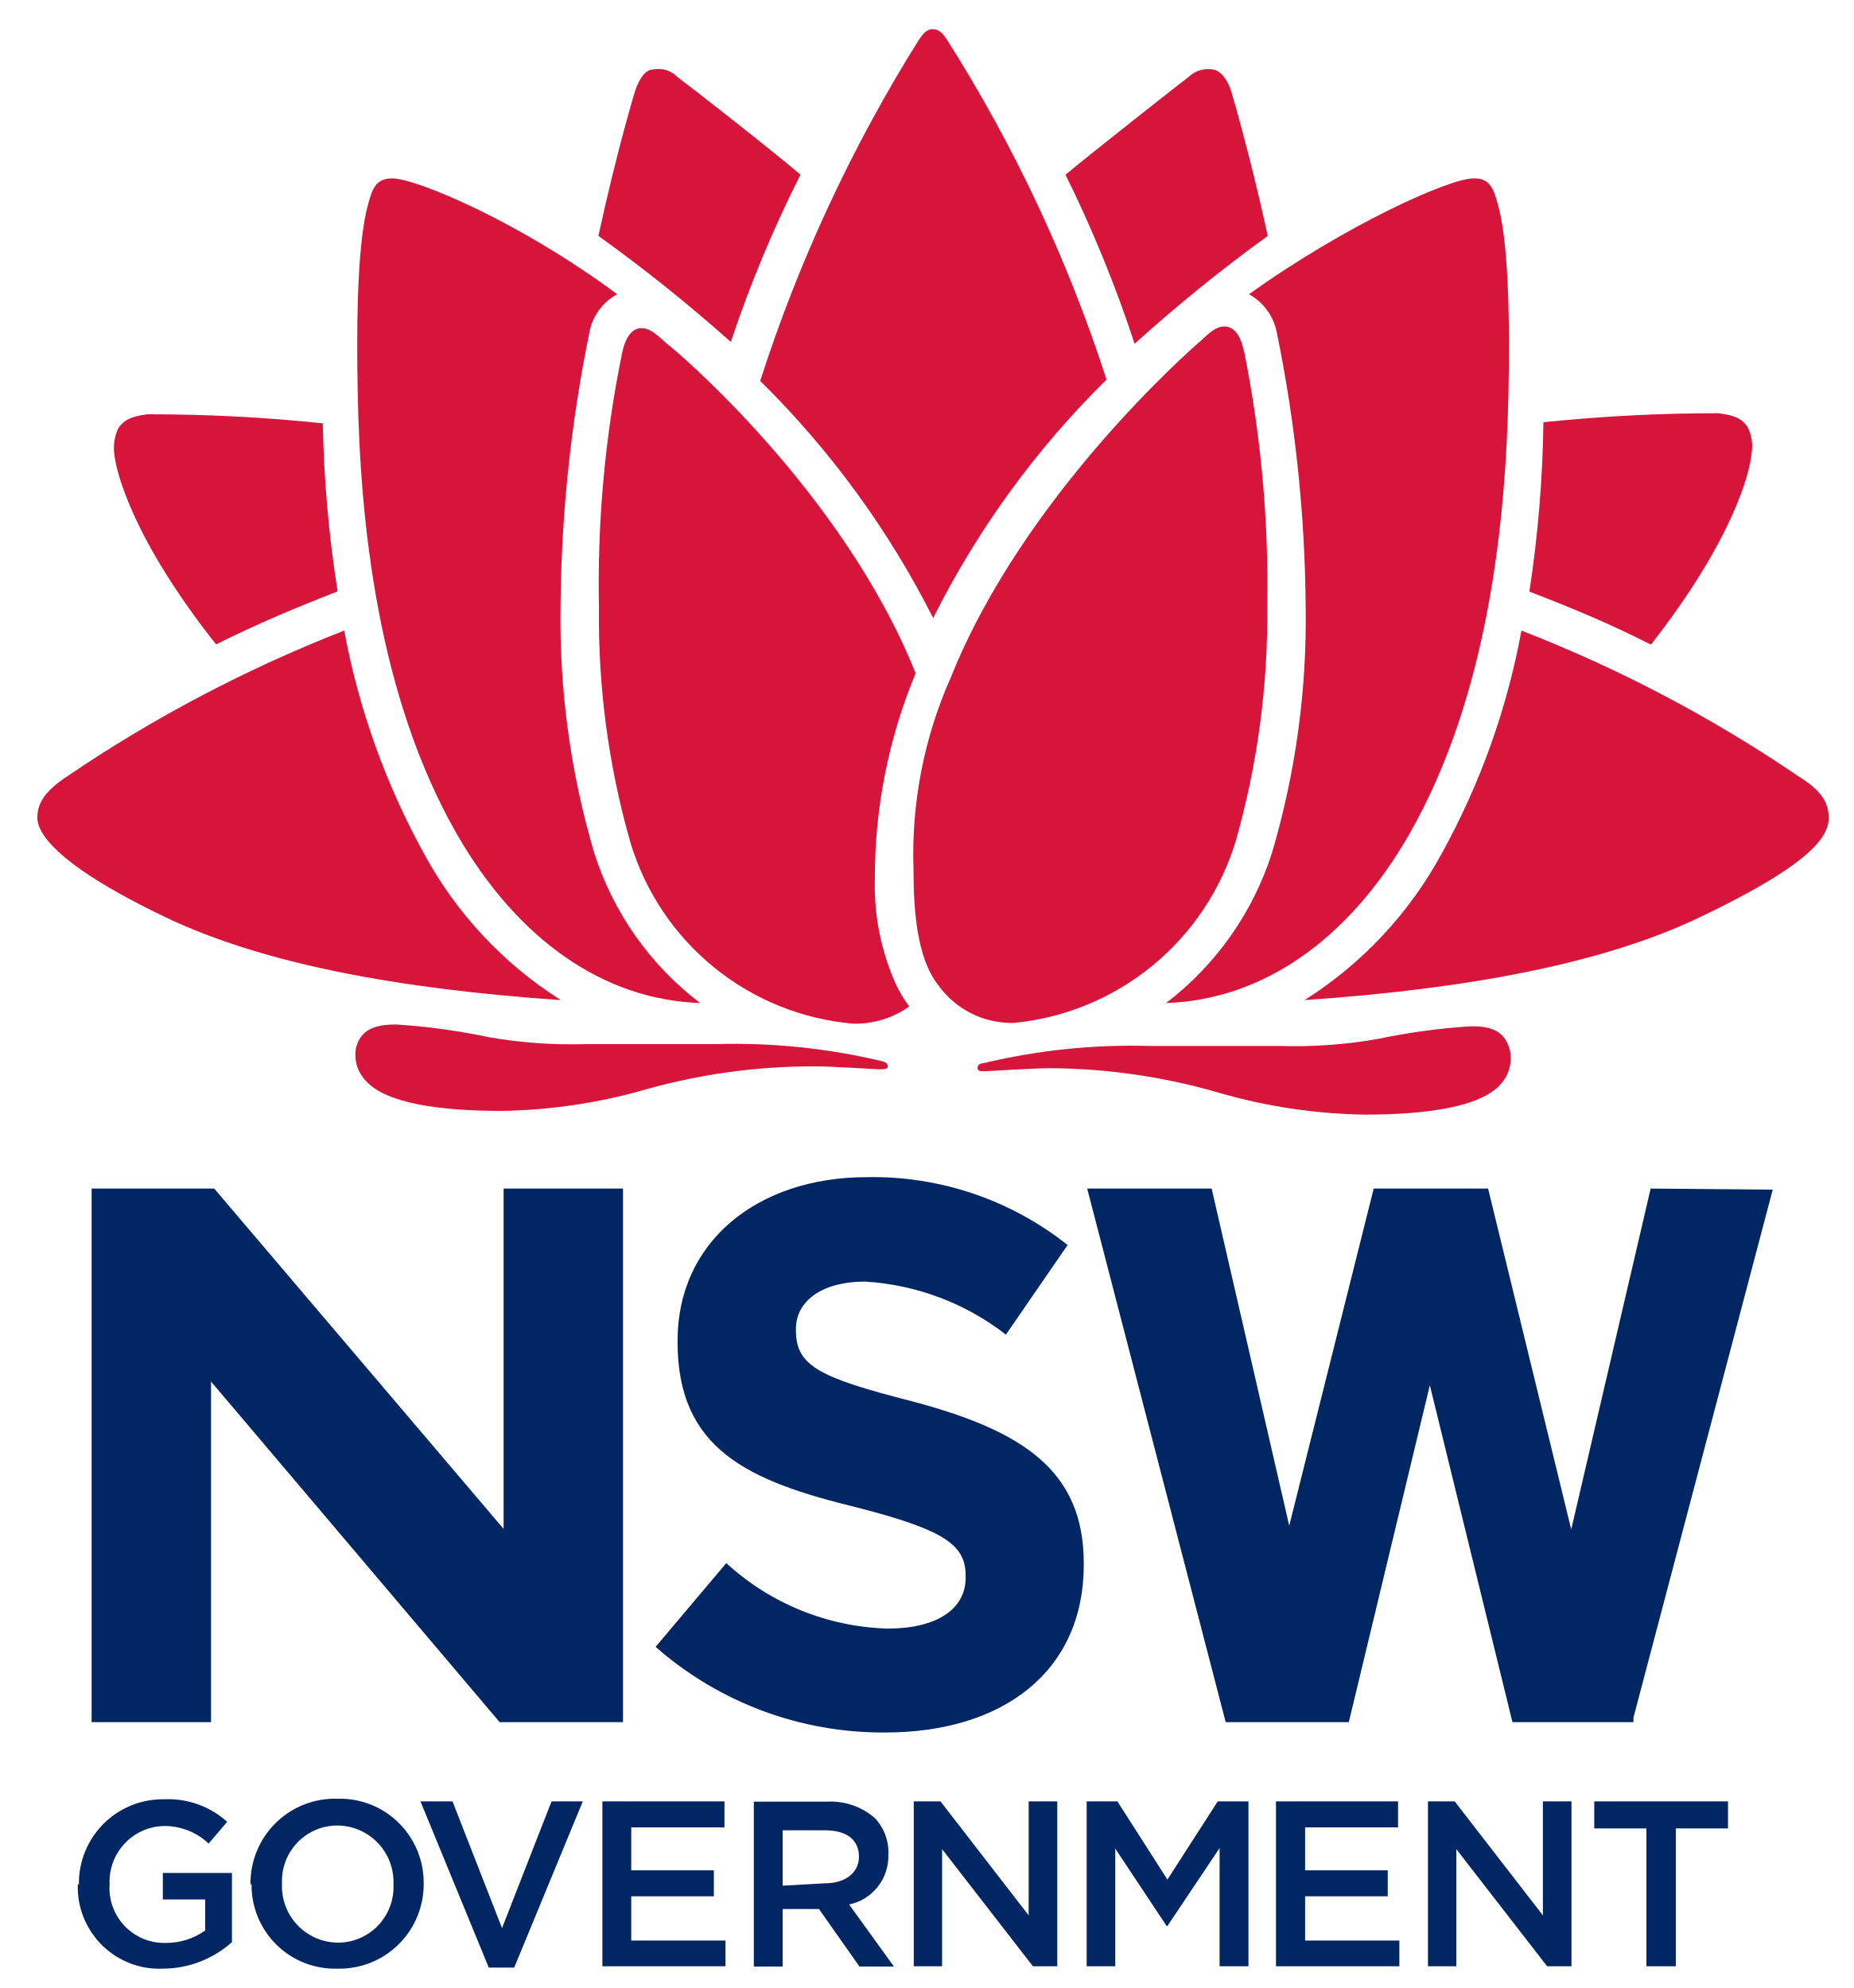
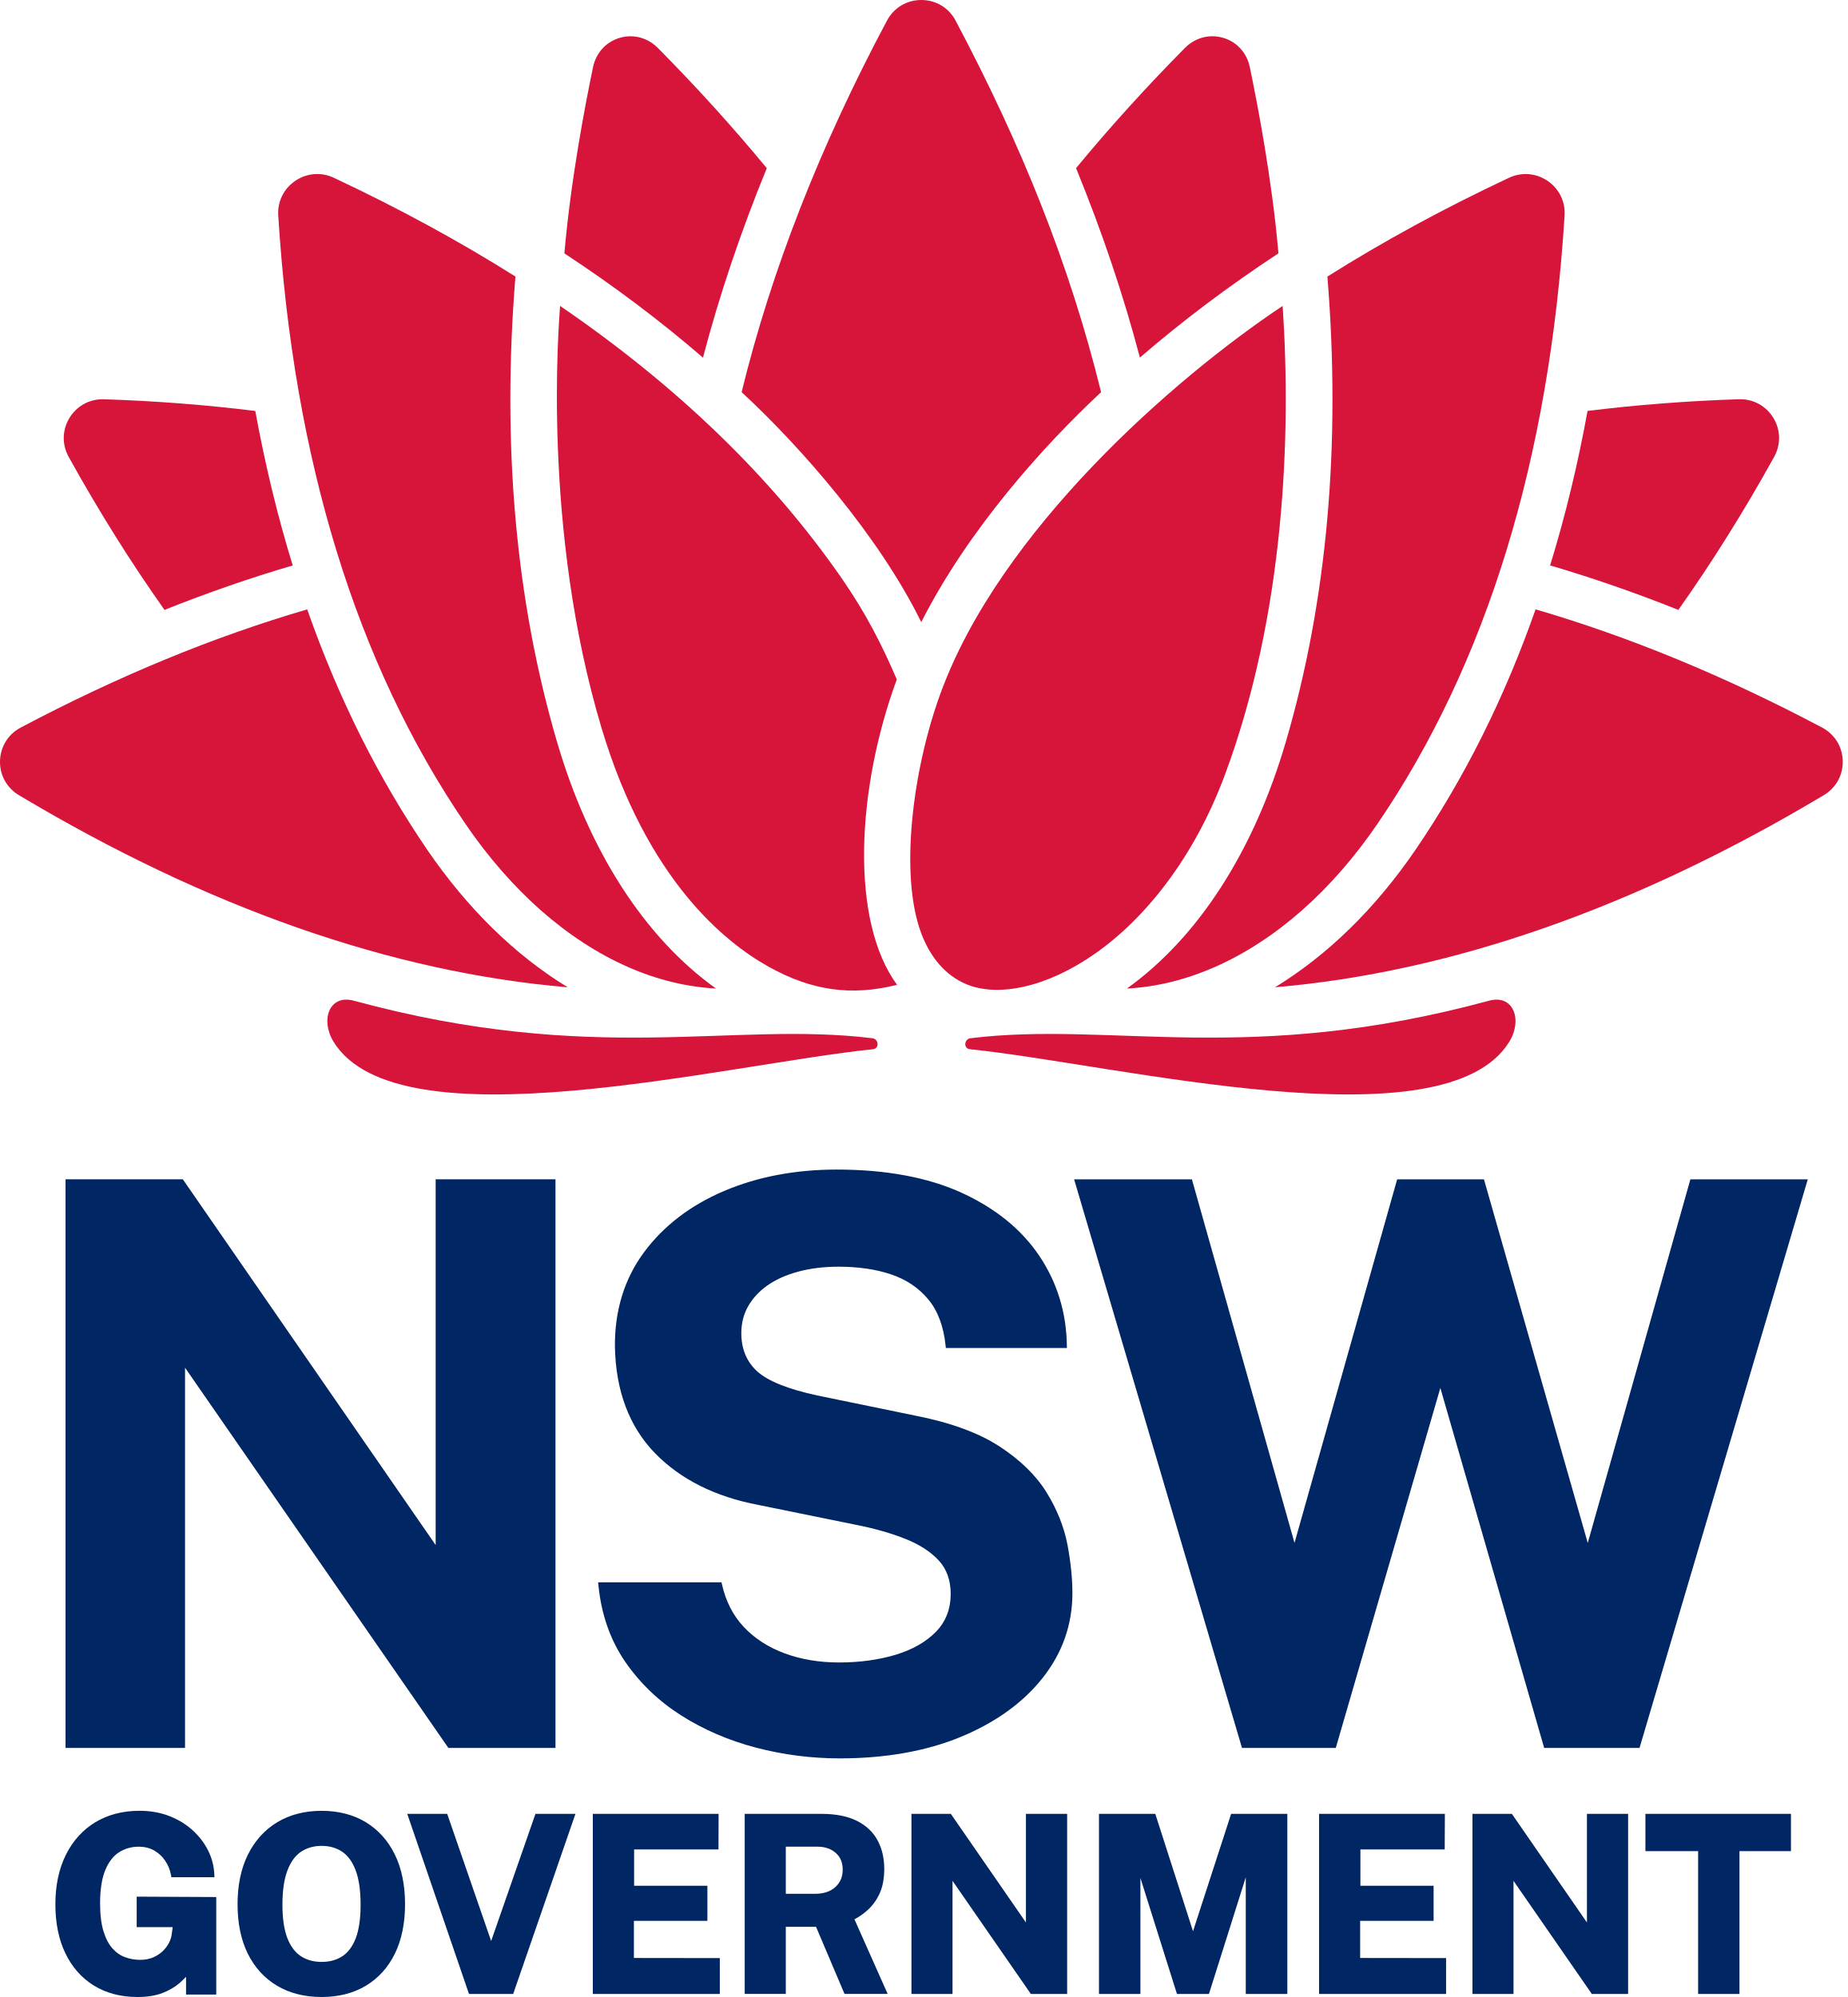
- <svg xmlns="http://www.w3.org/2000/svg" width="261" height="280" viewBox="0 0 261 280" fill="none">
-   <path d="m92.319 231.952 9.955-11.797a34.99 34.99 0 0 0 22.744 9.221c6.824 0 10.962-2.688 10.962-7.168v-.224c0-4.256-2.61-6.421-15.324-9.669-15.324-3.734-25.242-8.176-25.242-23.296v-.224c0-13.851 11.185-22.998 26.659-22.998a44.072 44.072 0 0 1 28.262 9.558l-8.687 12.618a35.845 35.845 0 0 0-19.799-7.466c-6.413 0-9.769 2.949-9.769 6.645v.224c0 5.003 3.244 6.645 16.406 10.005 15.436 4.107 24.124 9.67 24.124 22.774v.224c0 15.157-11.521 23.632-27.927 23.632a48.433 48.433 0 0 1-32.364-12.059Zm-21.402-16.613-40.753-47.936H12.9v75.152h16.816v-47.974l40.641 47.974h17.375v-75.152H70.917v47.936Zm150.336.074 11.186-48.01 17.189.149-19.613 74.368v.635h-17.039l-11.633-47.451-11.41 47.451h-17.338l-19.5-75.152h17.524l10.925 47.488 11.894-47.488h16.108l11.707 48.01Z" fill="#002664" />
-   <path d="M36.161 260.728a11.922 11.922 0 0 0-.888 4.712l.15-.075a11.777 11.777 0 0 0 3.503 8.534 11.737 11.737 0 0 0 8.577 3.375c1.591.041 3.175-.24 4.655-.826a11.865 11.865 0 0 0 7.5-11.158 11.805 11.805 0 0 0-7.445-11.122 11.76 11.76 0 0 0-4.635-.824 11.884 11.884 0 0 0-8.745 3.404 11.898 11.898 0 0 0-2.672 3.98Zm18.733 1.511c.379.997.553 2.06.514 3.126v.075a7.85 7.85 0 0 1-2.172 5.762 7.82 7.82 0 0 1-5.659 2.414 7.94 7.94 0 0 1-7.38-5.185 7.962 7.962 0 0 1-.487-3.141 7.808 7.808 0 0 1 4.722-7.548 7.792 7.792 0 0 1 3.071-.628 7.954 7.954 0 0 1 5.7 2.448 7.944 7.944 0 0 1 1.691 2.677Zm-42.925-1.42a11.844 11.844 0 0 0-.859 4.621l-.15-.075a11.506 11.506 0 0 0 7.353 11.155c1.483.571 3.067.828 4.654.755a14.645 14.645 0 0 0 9.694-3.734v-9.744H22.93v3.734h5.965v4.368a9.494 9.494 0 0 1-5.593 1.754 7.698 7.698 0 0 1-5.764-2.402 7.73 7.73 0 0 1-2.103-5.886 7.844 7.844 0 0 1 2.04-5.631 7.825 7.825 0 0 1 5.417-2.545 9.051 9.051 0 0 1 6.488 2.464l2.61-3.061a12.403 12.403 0 0 0-8.911-3.173 11.8 11.8 0 0 0-8.522 3.478 11.833 11.833 0 0 0-2.588 3.922Zm47.24-7.102h4.512l6.973 17.845 6.972-17.845h4.4l-9.657 23.408h-3.58l-9.62-23.408Zm42.805 0H84.825v23.221h17.338v-3.621H88.889v-6.235h11.633v-3.658H88.889v-6.048h13.125v-3.659Zm4.138.038h10.328a9.425 9.425 0 0 1 6.711 2.314 6.977 6.977 0 0 1 1.902 5.152 6.947 6.947 0 0 1-5.519 7.019l6.302 8.736h-4.847l-5.705-8.101h-5.108v8.101h-4.064v-23.221Zm10.029 11.498c2.909 0 4.773-1.53 4.773-3.733 0-2.464-1.79-3.733-4.81-3.733h-5.928v7.802l5.965-.336Zm16.257-11.536h-3.766v23.221h3.99v-16.501l12.789 16.501h3.43v-23.221h-4.027v16.053l-12.416-16.053Zm20.583 0h4.325l7.047 11.013 7.084-11.013h4.325v23.221h-4.064v-16.65l-7.345 10.976h-.112l-7.234-10.902v16.576h-4.026v-23.221Zm43.846 0h-17.189v23.221h17.375v-3.621H183.78v-6.235h11.633v-3.658H183.78v-6.048h13.087v-3.659Zm4.214 0h3.766l12.416 16.053v-16.053h4.027v23.221h-3.431l-12.789-16.501v16.501h-3.989v-23.221Zm23.416 3.808h7.346v19.413h4.138v-19.413h7.346v-3.808h-18.83v3.808Z" fill="#002664" />
-   <path d="M179.829 47.002a199.218 199.218 0 0 1 4.027 38.342 115.856 115.856 0 0 1-4.735 34.757 43.12 43.12 0 0 1-14.915 21.168c13.535-.448 25.69-8.848 34.266-23.819 11.186-19.6 13.572-44.24 13.945-62.235.41-20.495-1.156-25.349-1.753-27.327-.596-1.979-1.417-2.8-3.169-2.763-3.43 0-18.009 6.57-31.618 16.315a7.92 7.92 0 0 1 3.952 5.562Z" fill="#D7153A" />
-   <path d="M142.805 144.069a36.296 36.296 0 0 0 19.484-8.066 36.367 36.367 0 0 0 11.724-17.545 116.493 116.493 0 0 0 4.437-33.114 167.468 167.468 0 0 0-3.206-35.58c-.298-1.306-.783-3.36-2.386-3.732-1.604-.374-3.021 1.344-3.99 2.165-.969.821-24.646 21.504-34.937 47.115a61.393 61.393 0 0 0-5.294 27.178c0 5.899.522 12.507 3.467 16.24a12.697 12.697 0 0 0 10.701 5.339ZM178.525 33.227c-2.685-12.246-5.22-20.571-5.22-20.608-.56-1.494-1.38-2.651-2.536-2.838a3.985 3.985 0 0 0-3.43 1.083c-1.641 1.232-13.423 10.528-17.301 13.739a180.017 180.017 0 0 1 9.732 23.818 220.726 220.726 0 0 1 18.755-15.194ZM246.644 63.877a5.939 5.939 0 0 0-.559-3.733c-.746-1.12-1.715-1.643-4.101-1.941a236.173 236.173 0 0 0-24.646 1.269 172.783 172.783 0 0 1-1.976 23.856c5.742 2.203 11.185 4.442 17.114 7.466 11.558-14.784 13.945-24.229 14.168-26.917ZM257.494 115.061c0-1.978-1.007-3.733-4.176-5.674a194.57 194.57 0 0 0-39.076-20.571 103.542 103.542 0 0 1-11.185 31.323 55.982 55.982 0 0 1-19.352 20.72c22.856-1.568 42.096-5.115 55.929-11.798 15.884-7.616 17.972-11.461 17.86-14ZM207.01 144.555a92.057 92.057 0 0 0-13.087 1.792 67.03 67.03 0 0 1-13.721.97h-18.345a89.782 89.782 0 0 0-23.378 2.427c-.41 0-.895.261-.82.747.075.485.634.373 1.23.373.597 0 6.302-.411 9.098-.411a86.804 86.804 0 0 1 23.714 3.472 77.846 77.846 0 0 0 20.507 3.062c8.688 0 16.219-1.083 19.053-4.219a5.491 5.491 0 0 0 1.38-4.741c-.634-2.539-2.238-3.547-5.631-3.472ZM64.317 117.451c8.576 14.933 20.73 23.37 34.266 23.818a42.897 42.897 0 0 1-14.915-21.168 115.88 115.88 0 0 1-4.735-34.757c.1-12.88 1.449-25.722 4.027-38.341a7.732 7.732 0 0 1 3.952-5.563C73.116 31.21 58.724 25.2 55.294 25.125c-1.79 0-2.61.747-3.207 2.763-.596 2.016-2.125 6.832-1.715 27.328.336 17.995 2.722 42.635 13.945 62.235Z" fill="#D7153A" />
-   <path d="M93.924 48.421c-.97-.821-2.46-2.501-3.99-2.165-1.528.336-2.125 2.352-2.386 3.733a162.127 162.127 0 0 0-3.206 35.579 115.208 115.208 0 0 0 4.437 33.115 36.029 36.029 0 0 0 11.782 17.581 35.949 35.949 0 0 0 19.612 7.917 13.111 13.111 0 0 0 7.868-2.426 17.348 17.348 0 0 1-1.939-3.248 33.866 33.866 0 0 1-2.909-14.635 74.768 74.768 0 0 1 5.742-29.045c-10.29-25.723-34.079-45.771-35.01-46.406ZM131.395 87.061a126.92 126.92 0 0 1 24.422-33.6 210.364 210.364 0 0 0-22.483-47.899c-.597-.858-1.082-1.456-1.977-1.456-.894 0-1.305.598-1.938 1.456a213.57 213.57 0 0 0-22.372 48.086 127.798 127.798 0 0 1 24.46 33.6l-.112-.187ZM112.717 24.603c-3.729-3.211-15.623-12.507-17.301-13.739a3.73 3.73 0 0 0-3.393-1.083c-1.193 0-1.976 1.344-2.535 2.838 0 0-2.573 8.362-5.22 20.608A227.013 227.013 0 0 1 102.91 48.16a174.863 174.863 0 0 1 9.807-23.557ZM30.426 90.757c6.003-2.986 11.372-5.226 17.114-7.466a172.682 172.682 0 0 1-2.088-23.67 236.484 236.484 0 0 0-24.683-1.27c-2.386.3-3.318.822-4.101 1.942a6.504 6.504 0 0 0-.56 3.734c.261 2.538 2.648 11.984 14.318 26.73ZM59.656 120.139A104.64 104.64 0 0 1 48.47 88.816a196.833 196.833 0 0 0-39.075 20.571c-3.17 2.128-4.064 3.733-4.139 5.674-.074 1.942 1.976 6.384 17.786 14 13.833 6.683 33.072 10.23 55.928 11.798a55.976 55.976 0 0 1-19.314-20.72ZM124.274 149.483a89.357 89.357 0 0 0-23.34-2.427H82.589a67.616 67.616 0 0 1-13.758-.971 91.22 91.22 0 0 0-13.05-1.792c-3.43 0-4.997.971-5.63 3.211a5.271 5.271 0 0 0 1.379 4.741c2.796 3.136 10.328 4.219 19.053 4.219a77.564 77.564 0 0 0 20.47-3.061 87.039 87.039 0 0 1 23.639-3.211c2.796 0 8.464.411 9.098.411.634 0 1.193 0 1.23-.374.037-.373-.335-.634-.746-.746Z" fill="#D7153A" />
+ <svg xmlns="http://www.w3.org/2000/svg" width="259" height="280" viewBox="0 0 259 280" fill="none">
+   <path fill-rule="evenodd" clip-rule="evenodd" d="M24.208 270.207H19.175H19.163V265.93L30.312 265.984V279.66H26.081V277.169C25.815 277.447 25.528 277.725 25.221 278.002C24.548 278.587 23.73 279.072 22.788 279.436C21.828 279.809 20.645 280 19.275 280C16.945 280 14.889 279.461 13.166 278.4C11.439 277.335 10.093 275.806 9.159 273.862C8.233 271.935 7.764 269.631 7.764 267.012C7.764 264.355 8.258 262.018 9.234 260.066C10.205 258.106 11.597 256.568 13.366 255.495C15.134 254.43 17.215 253.891 19.549 253.891C21.064 253.891 22.464 254.136 23.705 254.616C24.959 255.101 26.064 255.773 26.978 256.601C27.908 257.439 28.643 258.396 29.17 259.453C29.698 260.501 29.988 261.62 30.042 262.772L30.063 263.207H24.025L23.963 262.868C23.83 262.155 23.556 261.488 23.149 260.887C22.75 260.294 22.231 259.809 21.613 259.457C20.998 259.105 20.267 258.926 19.437 258.926C18.432 258.926 17.506 259.187 16.696 259.701C15.89 260.211 15.238 261.052 14.761 262.196C14.275 263.365 14.03 264.936 14.03 266.875C14.03 268.454 14.192 269.772 14.512 270.8C14.823 271.811 15.251 272.619 15.778 273.203C16.301 273.784 16.895 274.194 17.551 274.422C18.216 274.666 18.918 274.791 19.64 274.791C20.309 274.791 20.911 274.679 21.43 274.463C21.953 274.239 22.41 273.949 22.784 273.597C23.161 273.241 23.46 272.851 23.668 272.445C23.884 272.035 24.017 271.629 24.067 271.235L24.208 270.207ZM45.086 253.895C47.44 253.895 49.521 254.429 51.265 255.482C53.017 256.543 54.396 258.072 55.351 260.028C56.298 261.963 56.779 264.309 56.779 266.995C56.779 269.643 56.306 271.964 55.367 273.895C54.421 275.843 53.05 277.364 51.294 278.416C49.55 279.469 47.457 279.999 45.082 279.999C42.686 279.999 40.58 279.465 38.828 278.416C37.075 277.372 35.693 275.859 34.729 273.911C33.782 271.984 33.301 269.659 33.301 266.999C33.301 264.326 33.787 261.984 34.75 260.045C35.718 258.089 37.105 256.559 38.869 255.494C40.634 254.433 42.723 253.895 45.086 253.895ZM45.086 275.08C46.203 275.08 47.179 274.815 47.984 274.293C48.786 273.77 49.417 272.921 49.865 271.777C50.318 270.592 50.551 269.005 50.551 267.065C50.551 265.072 50.314 263.447 49.853 262.233C49.409 261.052 48.773 260.177 47.968 259.63C47.154 259.087 46.186 258.81 45.09 258.81C43.989 258.81 43.018 259.087 42.204 259.63C41.394 260.173 40.751 261.052 40.298 262.241C39.829 263.464 39.592 265.084 39.592 267.061C39.592 269.005 39.829 270.592 40.294 271.773C40.746 272.921 41.386 273.77 42.196 274.288C43.005 274.815 43.977 275.08 45.086 275.08ZM68.85 272.15L62.688 254.321H57.09L65.744 279.572H71.939L80.668 254.321H75.062L68.85 272.15ZM99.162 269.323H88.863V274.529L100.906 274.545V279.572H83.103V254.321H100.735L100.719 259.311H88.892V264.4H99.162V269.323ZM121.644 267.794C122.329 267.181 122.89 266.393 123.322 265.453C123.741 264.52 123.957 263.372 123.957 262.034C123.957 260.537 123.646 259.199 123.027 258.051C122.408 256.882 121.428 255.958 120.108 255.295C118.808 254.648 117.135 254.321 115.133 254.321H104.395V279.564H110.154V270.16H114.394L118.385 279.564H124.431L119.78 269.108C120.453 268.751 121.08 268.308 121.644 267.794ZM118.131 262.154C118.131 263.153 117.795 263.944 117.106 264.582C116.416 265.212 115.457 265.531 114.249 265.531H110.154V258.925H114.61C115.648 258.925 116.483 259.211 117.155 259.8C117.812 260.376 118.131 261.147 118.131 262.154ZM133.29 254.321L143.817 269.551V254.321H149.593V279.572H144.507L133.527 263.712V279.572H127.768V254.321H133.29ZM167.239 270.782L161.949 254.321H154.055V279.572H159.864V263.306L164.988 279.572H169.473L174.635 263.215V279.572H180.461V254.321H172.583L167.239 270.782ZM200.966 269.323H190.668V274.529L202.714 274.545V279.572H184.908V254.321H202.544L202.523 259.311H190.705V264.4H200.966V269.323ZM222.46 269.551L211.937 254.321H206.41V279.572H212.166V263.712L223.145 279.572H228.232V254.321H222.46V269.551ZM238.046 259.547H230.658V254.321H251.06V259.547H243.843V279.572H238.046V259.547Z" fill="#002664" />
+   <path fill-rule="evenodd" clip-rule="evenodd" d="M146.699 209.236C145.217 206.841 142.982 204.665 140.059 202.771C137.14 200.877 133.162 199.431 128.249 198.474L114.571 195.66C110.439 194.769 107.59 193.617 106.103 192.241C104.654 190.898 103.919 189.112 103.919 186.932C103.919 185.544 104.235 184.28 104.862 183.173C105.485 182.062 106.39 181.08 107.549 180.251C108.715 179.423 110.165 178.768 111.855 178.308C113.566 177.839 115.488 177.603 117.569 177.603C120.309 177.603 122.78 177.964 124.915 178.681C127.024 179.394 128.772 180.562 130.109 182.162C131.447 183.762 132.269 185.937 132.551 188.627L132.589 189H149.56L149.552 188.573C149.477 183.998 148.181 179.8 145.702 176.099C143.219 172.394 139.561 169.418 134.823 167.247C130.097 165.083 124.2 163.985 117.295 163.985C111.494 163.985 106.178 164.996 101.49 166.994C96.789 168.996 93.015 171.884 90.278 175.581C87.529 179.298 86.159 183.745 86.2 188.805C86.312 194.98 88.189 199.991 91.777 203.708C95.353 207.405 100.253 209.866 106.344 211.014L120.139 213.824C122.668 214.326 124.964 214.984 126.962 215.784C128.922 216.568 130.487 217.587 131.613 218.814C132.713 220.011 133.27 221.586 133.27 223.484C133.27 225.598 132.576 227.384 131.21 228.785C129.81 230.219 127.909 231.3 125.567 232.009C123.179 232.73 120.509 233.095 117.631 233.095C114.824 233.095 112.237 232.66 109.945 231.798C107.665 230.948 105.751 229.705 104.256 228.105C102.765 226.514 101.743 224.52 101.216 222.187L101.141 221.86H83.846L83.891 222.32C84.298 226.365 85.557 229.949 87.629 232.979C89.697 235.988 92.346 238.524 95.502 240.53C98.65 242.523 102.179 244.044 105.996 245.043C109.803 246.037 113.74 246.543 117.689 246.543C124.155 246.543 129.889 245.524 134.735 243.509C139.602 241.487 143.452 238.702 146.184 235.233C148.937 231.74 150.332 227.757 150.332 223.385C150.332 221.321 150.1 219.025 149.635 216.563C149.157 214.081 148.169 211.615 146.699 209.236ZM25.937 191.763L62.853 245.075H77.869V165.351H61.072V216.633L25.754 165.53L25.63 165.351H9.189V245.075H25.937V191.763ZM222.574 216.34L236.962 165.353H253.419L229.832 245.077H216.465L201.911 194.608L187.252 245.077H174.105L150.572 165.353H167.083L181.467 216.332L195.856 165.353H208.023L222.574 216.34Z" fill="#002664" />
+   <path d="M122.291 145.572C102.541 143.148 83.356 149.476 49.6 140.309C46.154 139.372 44.883 143.003 46.747 146.045C55.817 160.848 101.628 149.248 122.382 147.11C123.288 147.015 123.196 145.684 122.291 145.572Z" fill="#D7153A" />
+   <path d="M208.735 140.309C174.979 149.476 155.794 143.148 136.044 145.572C135.139 145.684 135.044 147.019 135.953 147.11C156.712 149.248 202.519 160.848 211.588 146.045C213.452 143.003 212.182 139.372 208.735 140.309Z" fill="#D7153A" />
+   <path d="M59.882 119.132C53.018 109.074 47.408 97.822 43.064 85.443C29.963 89.268 16.554 94.788 2.904 102.012C1.14 102.944 0.056 104.693 0.002 106.682C-0.048 108.672 0.94 110.47 2.655 111.494C29.086 127.296 54.928 136.335 79.586 138.427C72.244 133.952 65.513 127.383 59.882 119.132Z" fill="#D7153A" />
+   <path d="M23.059 85.513C29.105 83.097 35.097 81.025 41.035 79.28C38.909 72.384 37.165 65.16 35.786 57.622C28.959 56.772 21.896 56.221 14.587 55.981C14.525 55.981 14.459 55.977 14.396 55.977C12.482 55.977 10.755 56.938 9.75 58.579C8.711 60.27 8.666 62.321 9.629 64.062C13.873 71.721 18.354 78.87 23.059 85.513Z" fill="#D7153A" />
+   <path d="M88.005 135.572C92.104 137.379 96.298 138.39 100.363 138.601C90.41 131.481 82.59 119.409 78.085 104.021C72.279 84.212 70.34 62.355 72.255 38.774C64.423 33.838 55.935 29.217 46.795 24.924C45.03 24.095 43.012 24.257 41.393 25.355C39.777 26.449 38.885 28.26 39.005 30.195C41.131 64.41 49.955 93.11 65.228 115.493C71.632 124.884 79.509 131.825 88.005 135.572Z" fill="#D7153A" />
+   <path d="M107.488 23.577C102.803 17.899 97.721 12.284 92.235 6.735C91.172 5.657 89.802 5.085 88.386 5.085C87.879 5.085 87.368 5.16 86.862 5.309C84.939 5.877 83.548 7.415 83.129 9.425C82.057 14.588 80.018 25.115 79.117 35.525C86.131 40.138 92.609 45.016 98.543 50.146C100.843 41.389 103.833 32.516 107.488 23.577Z" fill="#D7153A" />
+   <path d="M255.42 102.007C241.77 94.784 228.362 89.263 215.26 85.438C210.917 97.817 205.307 109.069 198.442 119.127C192.812 127.382 186.08 133.947 178.734 138.423C203.392 136.33 229.234 127.291 255.665 111.489C257.38 110.465 258.372 108.667 258.318 106.678C258.273 104.688 257.185 102.944 255.42 102.007Z" fill="#D7153A" />
+   <path d="M235.273 85.513C239.978 78.87 244.459 71.717 248.703 64.058C249.666 62.318 249.625 60.27 248.582 58.575C247.577 56.938 245.85 55.973 243.936 55.973C243.873 55.973 243.807 55.973 243.745 55.977C236.436 56.217 229.368 56.773 222.546 57.618C221.171 65.157 219.423 72.38 217.297 79.276C223.235 81.025 229.231 83.101 235.273 85.513Z" fill="#D7153A" />
+   <path d="M180.247 104.025C175.742 119.409 167.918 131.485 157.969 138.605C162.034 138.394 166.232 137.378 170.327 135.571C178.823 131.825 186.7 124.883 193.104 115.496C208.377 93.113 217.201 64.414 219.327 30.199C219.448 28.264 218.555 26.453 216.939 25.358C215.32 24.26 213.302 24.099 211.537 24.927C202.397 29.217 193.909 33.838 186.077 38.778C187.992 62.359 186.048 84.211 180.247 104.025Z" fill="#D7153A" />
+   <path d="M179.214 35.521C178.313 25.114 176.274 14.588 175.203 9.42C174.787 7.41 173.392 5.873 171.47 5.305C170.963 5.156 170.452 5.081 169.946 5.081C168.53 5.081 167.159 5.653 166.096 6.73C160.611 12.28 155.528 17.895 150.844 23.573C154.498 32.512 157.488 41.385 159.793 50.138C165.727 45.011 172.2 40.133 179.214 35.521Z" fill="#D7153A" />
+   <path d="M129.144 87.229C135.784 74.137 146.39 62.4 154.354 54.986C149.982 37.207 143.25 20.435 133.957 2.889C132.998 1.078 131.195 0 129.148 0C127.101 0 125.303 1.082 124.34 2.889C114.951 20.493 108.103 38.011 103.963 54.982C112.276 62.67 123.243 75.206 129.144 87.229Z" fill="#D7153A" />
+   <path d="M153.541 133.686C160.426 128.853 167.311 120.432 171.68 108.716C180.138 86.035 181.014 60.771 179.802 42.893C164.471 53.108 140.137 74.443 131.827 97.253C127.916 107.987 126.093 122.608 129.107 130.764C130.366 134.175 132.508 136.761 135.452 137.991C139.912 139.856 146.764 138.447 153.541 133.686Z" fill="#D7153A" />
+   <path d="M125.713 95.261C123.686 90.537 121.452 86.082 117.985 81.075C108.176 66.914 94.959 54.142 78.51 42.89C78.34 45.542 75.94 74.187 84.361 102.194C90.769 123.496 101.715 132.174 107.715 135.527C113.753 138.896 119.276 139.692 125.754 138.084C119.189 129.149 120.007 110.814 125.713 95.261Z" fill="#D7153A" />
</svg>
